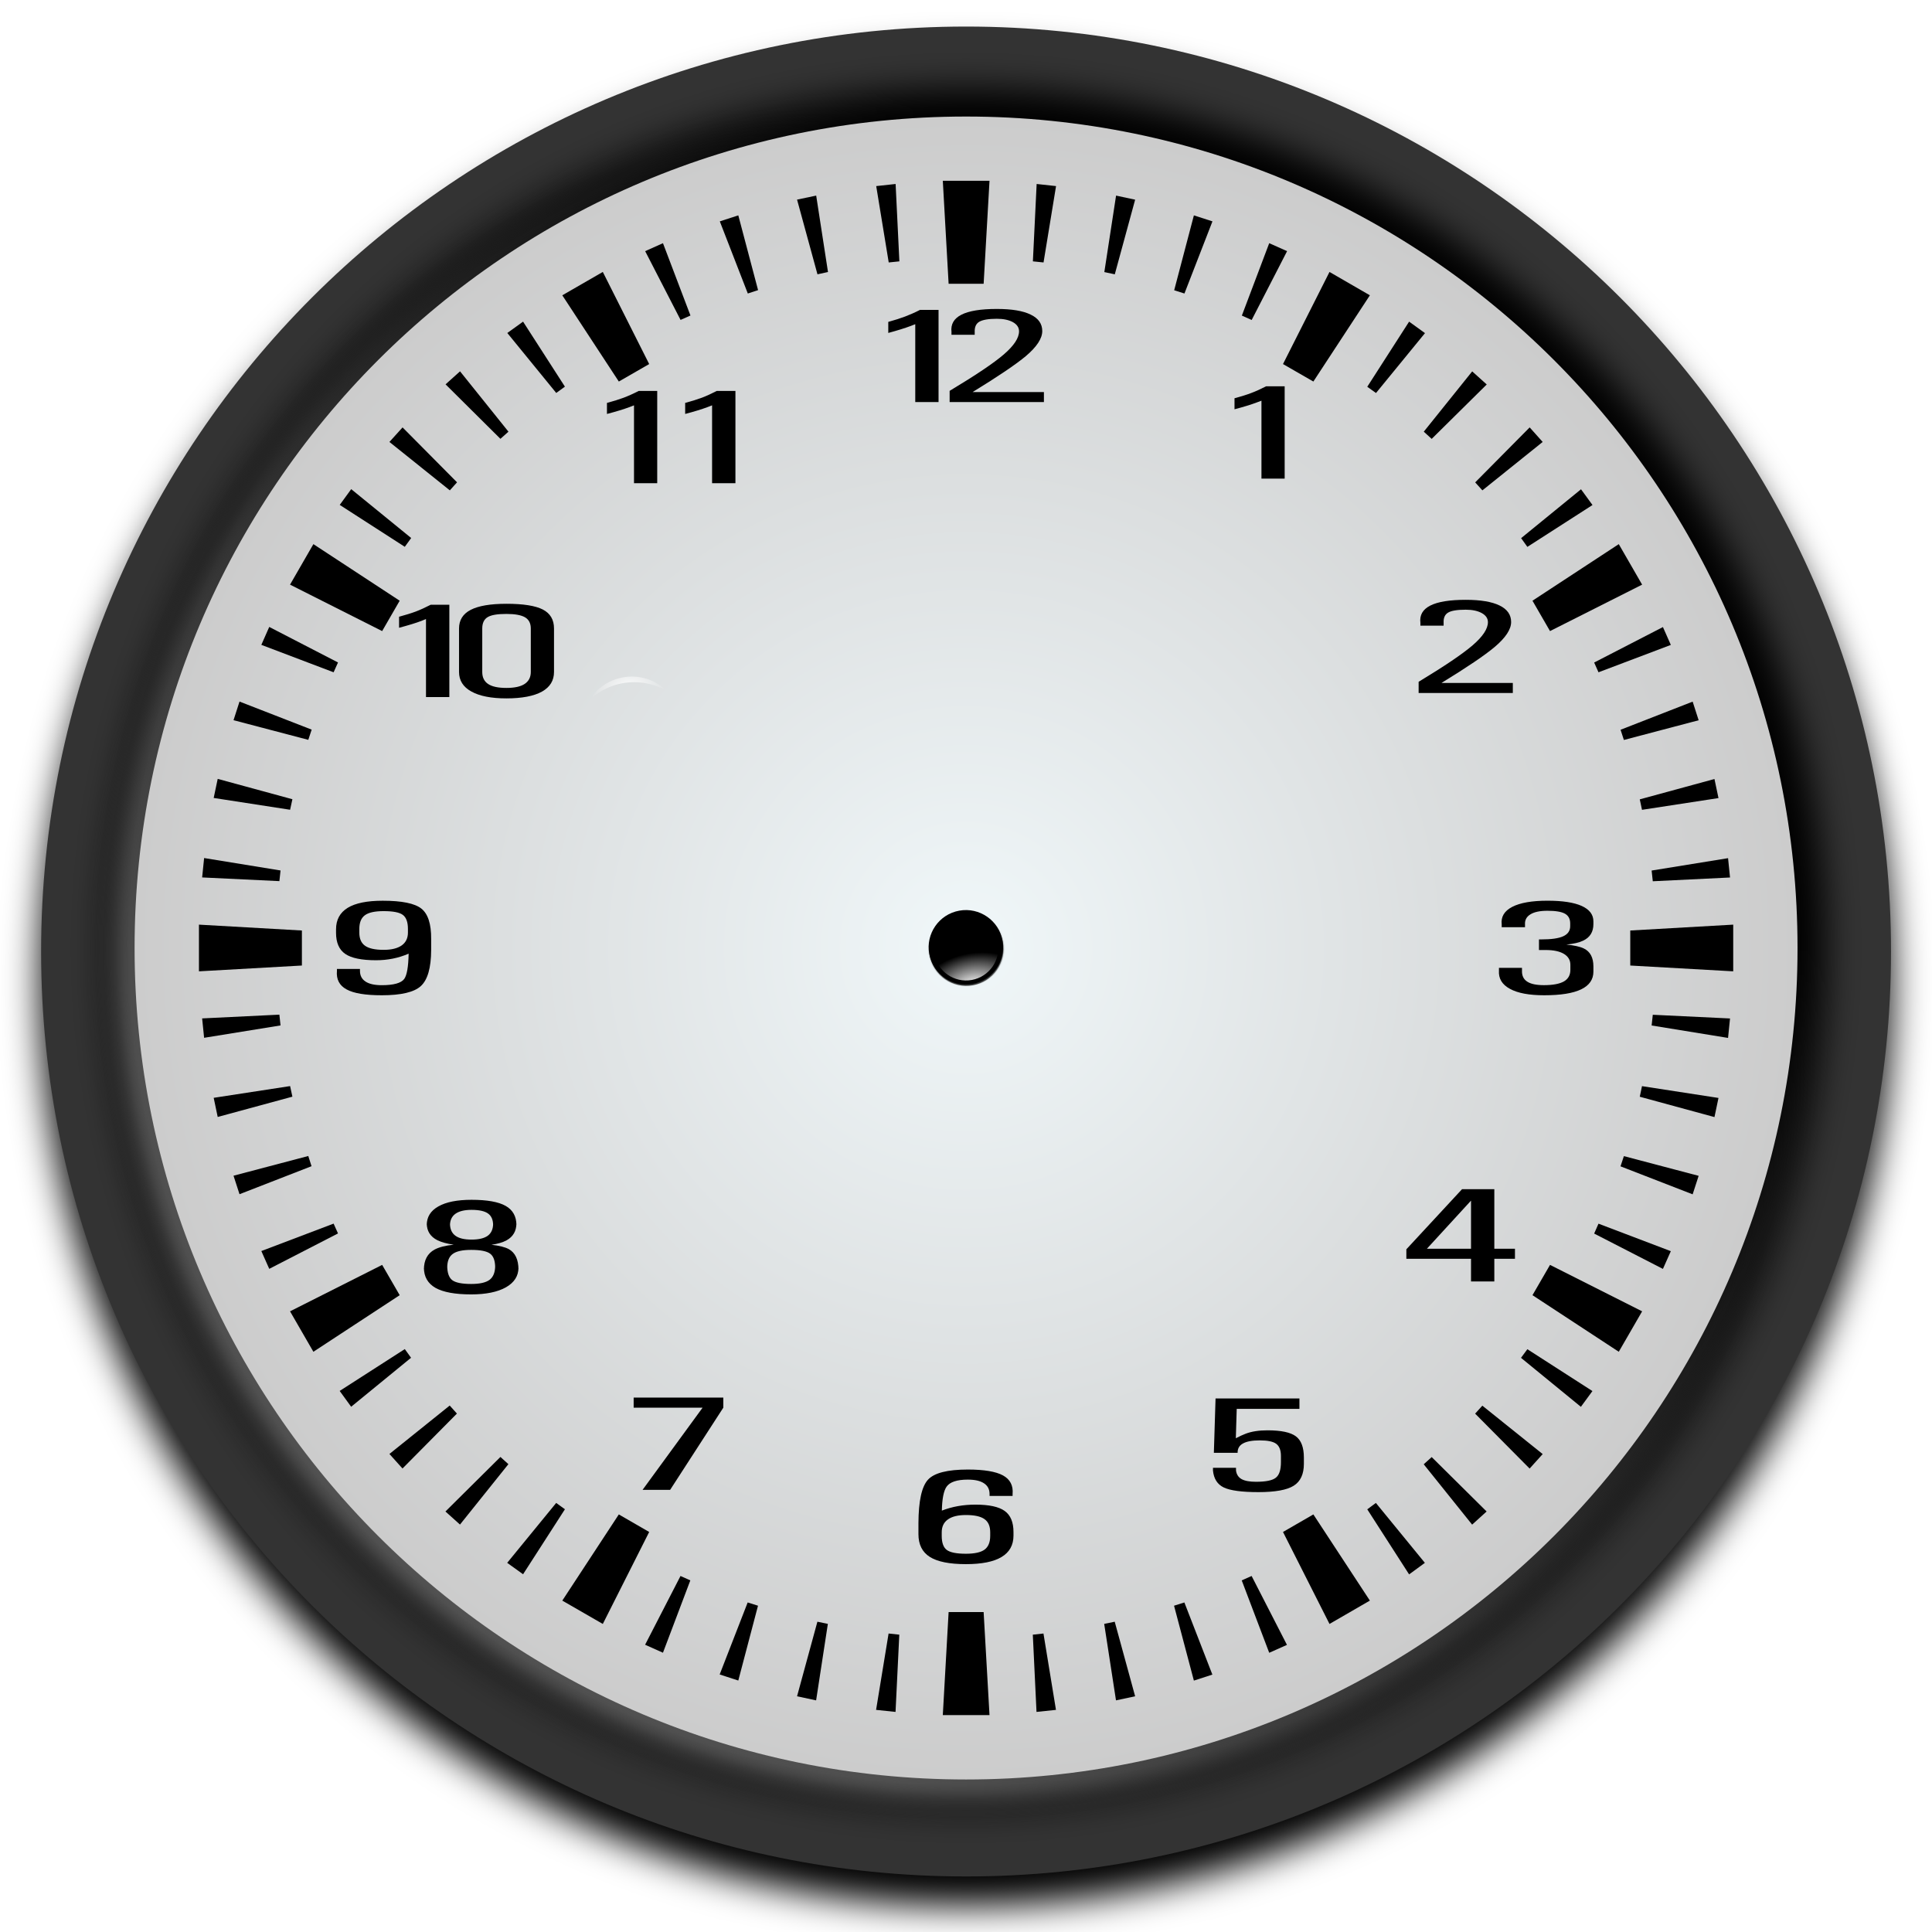
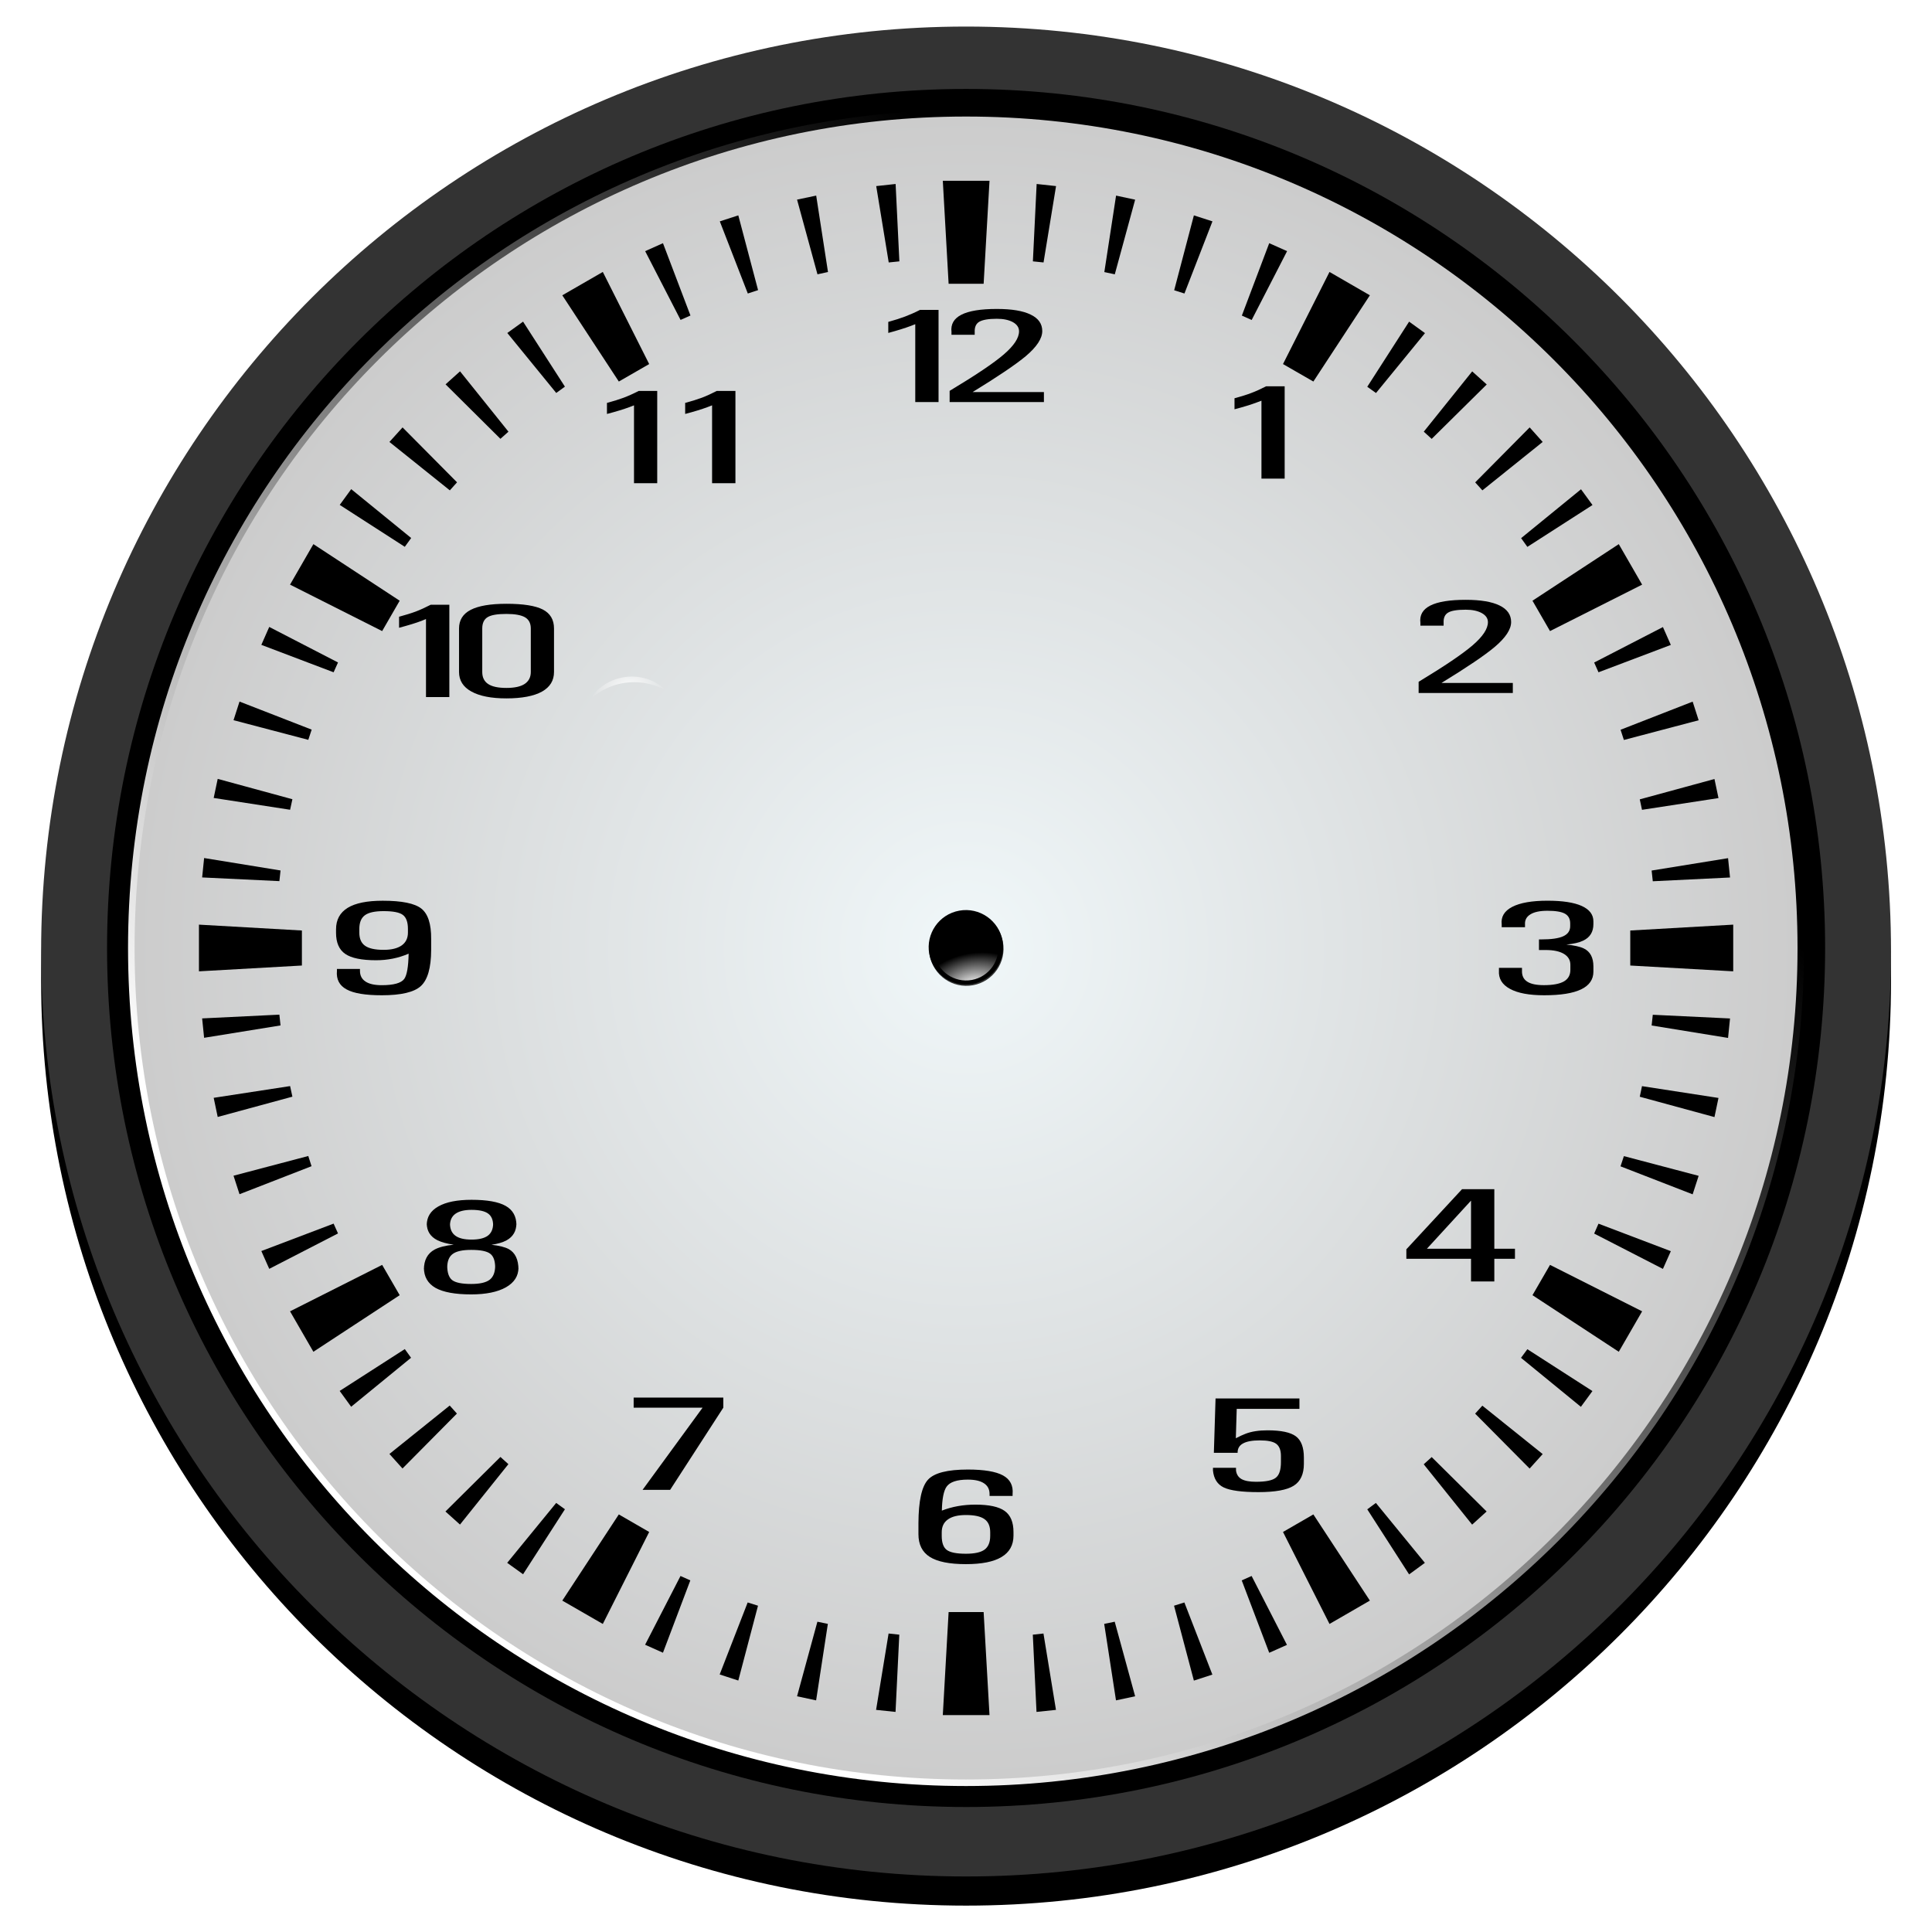
<svg xmlns="http://www.w3.org/2000/svg" xmlns:xlink="http://www.w3.org/1999/xlink" id="svg2" viewBox="0 0 400 400" version="1.0" width="100%" height="100%">
  <defs id="defs4">
-     <filter id="filter3957">
-       <feGaussianBlur id="feGaussianBlur3959" stdDeviation="5.257" />
-     </filter>
-     <filter id="filter3239">
-       <feGaussianBlur id="feGaussianBlur3241" stdDeviation="5.299" />
-     </filter>
-     <filter id="filter3249">
-       <feGaussianBlur id="feGaussianBlur3251" stdDeviation="5.257" />
-     </filter>
-     <filter id="filter3371">
-       <feGaussianBlur id="feGaussianBlur3373" stdDeviation="1.046" />
-     </filter>
    <linearGradient id="linearGradient2640" y2="332.36" gradientUnits="userSpaceOnUse" x2="-221.36" y1="614.71" x1="-485.71">
      <stop id="stop3225" style="stop-color:#ffffff" offset="0" />
      <stop id="stop3227" style="stop-color:#ffffff;stop-opacity:0" offset="1" />
    </linearGradient>
    <radialGradient id="radialGradient2642" gradientUnits="userSpaceOnUse" cy="332.36" cx="-485.71" r="262.86">
      <stop id="stop3965" style="stop-color:#f0f7f9" offset="0" />
      <stop id="stop3963" style="stop-color:#cccccc" offset="1" />
    </radialGradient>
    <radialGradient id="radialGradient2644" gradientUnits="userSpaceOnUse" cy="353" cx="-257.14" gradientTransform="matrix(1.6357 -.014127 .0086362 .99996 160.42 -3.6194)" r="52.319">
      <stop id="stop3344" style="stop-color:#ffffff" offset="0" />
      <stop id="stop3346" style="stop-color:#ffffff;stop-opacity:0" offset="1" />
    </radialGradient>
    <radialGradient id="radialGradient2646" gradientUnits="userSpaceOnUse" cy="219.21" cx="-260.01" gradientTransform="matrix(-.99219 .12477 -.075183 -.59784 -502.2 415.88)" r="37.016">
      <stop id="stop3359" style="stop-color:#ffffff" offset="0" />
      <stop id="stop3361" style="stop-color:#ffffff;stop-opacity:0" offset="1" />
    </radialGradient>
    <linearGradient xlink:href="#linearGradient2640" id="linearGradient3163" gradientUnits="userSpaceOnUse" x1="-485.71" y1="614.71" x2="-221.36" y2="332.36" />
    <linearGradient xlink:href="#linearGradient2640" id="linearGradient3216" gradientUnits="userSpaceOnUse" x1="-485.71" y1="614.71" x2="-221.36" y2="332.36" />
    <radialGradient xlink:href="#radialGradient2642" id="radialGradient3218" gradientUnits="userSpaceOnUse" cx="-485.71" cy="332.36" r="262.86" />
    <radialGradient xlink:href="#radialGradient2644" id="radialGradient3220" gradientUnits="userSpaceOnUse" gradientTransform="matrix(1.6357,-0.014127,0.0086362,0.99996,160.42,-3.6194)" cx="-257.14" cy="353" r="52.319" />
    <radialGradient xlink:href="#radialGradient2646" id="radialGradient3222" gradientUnits="userSpaceOnUse" gradientTransform="matrix(-0.99219,0.12477,-0.075183,-0.59784,-502.2,415.88)" cx="-260.01" cy="219.21" r="37.016" />
    <radialGradient xlink:href="#radialGradient2644" id="radialGradient3257" gradientUnits="userSpaceOnUse" gradientTransform="matrix(1.6357,-0.014127,0.0086362,0.99996,160.42,-3.6194)" cx="-257.14" cy="353" r="52.319" />
    <radialGradient xlink:href="#radialGradient2646" id="radialGradient3259" gradientUnits="userSpaceOnUse" gradientTransform="matrix(-0.99219,0.12477,-0.075183,-0.59784,-502.2,415.88)" cx="-260.01" cy="219.21" r="37.016" />
  </defs>
  <g id="layer1" transform="translate(-278.34 -412.89)">
    <path id="path3243" style="fill:#000000;fill-rule:evenodd;filter:url(#filter3249)" d="M -222.857,332.362 A 262.857,262.857 0 0 1 -485.714,595.219 262.857,262.857 0 0 1 -748.571,332.362 262.857,262.857 0 0 1 -485.714,69.505 262.857,262.857 0 0 1 -222.857,332.362 Z" transform="matrix(0.7285377,0,0,0.7285377,832.2148,373.7879)" />
    <path id="path3951" style="fill:#333333;fill-rule:evenodd" d="M -222.857,332.362 A 262.857,262.857 0 0 1 -485.714,595.219 262.857,262.857 0 0 1 -748.571,332.362 262.857,262.857 0 0 1 -485.714,69.505 262.857,262.857 0 0 1 -222.857,332.362 Z" transform="matrix(0.7285377,0,0,0.7285377,832.2148,367.7523)" />
    <path id="path3949" style="fill:#000000;fill-rule:evenodd;filter:url(#filter3957)" d="M -222.857,332.362 A 262.857,262.857 0 0 1 -485.714,595.219 262.857,262.857 0 0 1 -748.571,332.362 262.857,262.857 0 0 1 -485.714,69.505 262.857,262.857 0 0 1 -222.857,332.362 Z" transform="matrix(0.676621,0,0,0.676621,807.0027,384.2742)" />
    <path id="path2451" style="fill:none;stroke:url(#linearGradient3216);stroke-width:4.141;stroke-linecap:round;filter:url(#filter3239)" d="M -222.857,332.362 A 262.857,262.857 0 0 1 -485.714,595.219 262.857,262.857 0 0 1 -748.571,332.362 262.857,262.857 0 0 1 -485.714,69.505 262.857,262.857 0 0 1 -222.857,332.362 Z" transform="matrix(0.6549087,0,0,0.6549087,796.4503,391.4985)" />
    <path id="path2383" style="fill:url(#radialGradient3218);fill-rule:evenodd" d="M -222.857,332.362 A 262.857,262.857 0 0 1 -485.714,595.219 262.857,262.857 0 0 1 -748.571,332.362 262.857,262.857 0 0 1 -485.714,69.505 262.857,262.857 0 0 1 -222.857,332.362 Z" transform="matrix(0.6549087,0,0,0.6549087,796.4503,391.4985)" />
    <path id="path2385" style="fill:#000000;fill-rule:evenodd" d="m 473.539,450.322 1.202,21.316 h 7.251 l 1.215,-21.316 h -9.668 z m -9.773,0.66 -4.015,0.436 2.589,15.809 2.206,-0.225 -0.779,-16.02 z m 29.201,0 -0.779,16.02 2.206,0.225 2.589,-15.809 -4.015,-0.436 z m -45.643,2.404 -3.962,0.832 4.226,15.465 2.179,-0.475 -2.443,-15.822 z m 62.086,0 -2.43,15.835 2.166,0.462 4.213,-15.452 -3.949,-0.845 z m -78.212,4.094 -3.83,1.241 5.798,14.937 2.126,-0.7 -4.094,-15.479 z m 94.324,0 -4.081,15.505 2.126,0.674 5.798,-14.937 -3.843,-1.241 z m -109.922,5.758 -3.685,1.651 7.33,14.237 2.047,-0.911 -5.692,-14.977 z m 125.519,0 -5.666,14.99 2.034,0.911 7.33,-14.25 -3.698,-1.651 z m -137.974,5.956 -8.386,4.834 11.701,17.856 6.287,-3.619 -9.601,-19.071 z m 150.454,0 -9.628,19.071 6.287,3.619 11.701,-17.856 -8.36,-4.834 z m -166.963,10.288 -3.262,2.351 10.13,12.415 1.796,-1.308 -8.664,-13.458 z m 183.445,0 -8.664,13.484 1.809,1.294 10.143,-12.401 -3.289,-2.377 z m -196.494,10.288 -2.998,2.694 11.358,11.279 1.664,-1.479 -10.024,-12.494 z m 209.555,0.013 -10.024,12.481 1.638,1.492 11.398,-11.266 -3.011,-2.707 z m -221.455,11.596 -2.721,3.011 12.507,10.024 1.492,-1.664 -11.279,-11.371 z m 233.354,0 -11.279,11.384 1.492,1.651 12.481,-10.024 -2.694,-3.011 z m -243.986,12.784 -2.377,3.262 13.471,8.677 1.321,-1.823 -12.415,-10.117 z m 254.618,0.026 -12.401,10.117 1.294,1.809 13.484,-8.664 -2.377,-3.262 z m -262.45,11.358 -4.834,8.386 19.071,9.615 3.632,-6.287 -17.869,-11.715 z m 270.268,0 -17.869,11.715 3.632,6.287 19.071,-9.615 -4.834,-8.386 z m -279.407,17.143 -1.638,3.711 14.964,5.679 0.911,-2.034 -14.237,-7.356 z m 288.547,0.026 -14.237,7.343 0.898,2.021 14.977,-5.666 -1.638,-3.698 z m -294.701,15.426 -1.241,3.856 15.479,4.068 0.7,-2.113 -14.937,-5.811 z m 300.855,0.013 -14.924,5.824 0.687,2.113 15.479,-4.081 -1.241,-3.856 z m -305.372,15.994 -0.832,3.949 15.822,2.443 0.475,-2.179 -15.465,-4.213 z m 309.889,0.026 -15.465,4.213 0.462,2.166 15.835,-2.43 -0.832,-3.949 z m -312.702,16.363 -0.409,4.015 15.994,0.766 0.238,-2.206 -15.822,-2.575 z m 315.515,0.026 -15.822,2.562 0.238,2.219 15.994,-0.779 -0.409,-4.002 z m -316.585,13.762 v 9.668 l 21.316,-1.202 v -7.251 l -21.316,-1.215 z m 317.655,0 -21.316,1.215 v 7.251 l 21.316,1.202 v -9.668 z m -301.001,18.635 -15.994,0.779 0.409,4.015 15.822,-2.562 -0.238,-2.232 z m 284.347,0.026 -0.238,2.219 15.822,2.575 0.409,-4.028 -15.994,-0.766 z m -282.128,14.765 -15.822,2.43 0.832,3.962 15.465,-4.2 -0.475,-2.192 z m 279.896,0.013 -0.462,2.192 15.465,4.213 0.832,-3.962 -15.835,-2.443 z m -276.132,14.462 -15.479,4.081 1.241,3.83 14.911,-5.798 -0.674,-2.113 z m 272.381,0.026 -0.7,2.113 14.937,5.798 1.241,-3.83 -15.479,-4.081 z m -267.138,13.973 -14.964,5.679 1.638,3.685 14.237,-7.33 -0.911,-2.034 z m 261.882,0.013 -0.898,2.047 14.237,7.317 1.638,-3.672 -14.977,-5.692 z m -251.831,8.532 -19.071,9.615 4.834,8.373 17.869,-11.715 -3.632,-6.273 z m 241.794,0 -3.632,6.273 17.869,11.715 4.834,-8.373 -19.071,-9.615 z m -237.105,17.433 -13.484,8.664 2.377,3.275 12.401,-10.143 -1.294,-1.796 z m 232.417,0.026 -1.321,1.783 12.401,10.143 2.39,-3.262 -13.471,-8.664 z m -223.119,11.662 -12.481,10.024 2.707,3.011 11.266,-11.371 -1.492,-1.664 z m 213.795,0.026 -1.492,1.651 11.279,11.371 2.707,-2.998 -12.494,-10.024 z m -203.295,10.618 -11.384,11.292 3.011,2.707 10.024,-12.507 -1.651,-1.492 z m 192.809,0.026 -1.651,1.492 10.024,12.494 2.998,-2.721 -11.371,-11.266 z m -181.266,9.496 -10.143,12.401 3.289,2.364 8.664,-13.458 -1.809,-1.308 z m 169.71,0 -1.783,1.321 8.664,13.471 3.262,-2.39 -10.143,-12.401 z m -156.741,2.377 -11.701,17.843 8.386,4.834 9.601,-19.044 -6.287,-3.632 z m 143.798,0 -6.287,3.632 9.628,19.044 8.36,-4.834 -11.701,-17.843 z m -131.027,12.745 -7.33,14.237 3.698,1.651 5.666,-14.977 -2.034,-0.911 z m 118.242,0 -2.047,0.911 5.692,14.99 3.672,-1.638 -7.317,-14.264 z m -104.335,5.481 -5.798,14.911 3.856,1.255 4.081,-15.492 -2.14,-0.674 z m 90.415,0 -2.14,0.674 4.107,15.505 3.83,-1.241 -5.798,-14.937 z m -48.813,1.994 -1.202,21.329 h 9.668 l -1.215,-21.329 h -7.251 z m -27.167,1.994 -4.213,15.439 3.949,0.845 2.43,-15.835 -2.166,-0.449 z m 61.558,0 -2.179,0.449 2.443,15.835 3.962,-0.845 -4.226,-15.439 z m -46.819,2.443 -2.589,15.809 4.028,0.423 0.779,-15.994 -2.219,-0.238 z m 32.067,0 -2.206,0.238 0.766,15.994 4.028,-0.423 -2.589,-15.809 z" />
    <path d="m 357.37,618.949 c -3.368,0 -5.798,-0.396 -7.277,-1.215 -1.492,-0.806 -2.153,-2.087 -1.994,-3.843 v -0.396 h 4.768 v 0.396 c 0,0.977 0.383,1.717 1.149,2.219 0.753,0.502 1.875,0.753 3.355,0.753 2.47,0 4.028,-0.436 4.662,-1.294 0.555,-0.779 0.858,-2.523 0.911,-5.23 -2.113,0.911 -4.358,1.36 -6.736,1.36 -2.985,0 -5.111,-0.436 -6.379,-1.307 -1.281,-0.872 -1.915,-2.338 -1.915,-4.372 v -0.726 c 0,-1.981 0.806,-3.46 2.417,-4.451 1.598,-0.977 4.015,-1.466 7.251,-1.466 3.949,0 6.617,0.541 7.99,1.624 1.374,1.083 2.06,3.183 2.034,6.287 v 2.298 c -0.013,3.685 -0.726,6.154 -2.126,7.449 -1.387,1.281 -4.094,1.915 -8.109,1.915 z m 5.428,-13.722 c 0,-1.426 -0.357,-2.404 -1.057,-2.919 -0.7,-0.528 -2.034,-0.779 -3.975,-0.779 -1.809,0 -3.104,0.277 -3.87,0.845 -0.779,0.568 -1.162,1.519 -1.162,2.853 v 0.74 c 0,1.268 0.396,2.179 1.189,2.734 0.779,0.555 2.06,0.845 3.843,0.845 1.651,0 2.892,-0.317 3.751,-0.924 0.845,-0.608 1.281,-1.492 1.281,-2.655 v -0.74 z" style="fill:#000000" id="text3054" />
    <path d="m 603.432,604.088 c 0,-0.957 -0.368,-1.629 -1.087,-2.027 -0.718,-0.407 -1.934,-0.606 -3.628,-0.606 -1.547,0 -2.726,0.246 -3.517,0.739 -0.81,0.493 -1.179,1.193 -1.123,2.093 v 0.568 H 589.252 v -0.568 c -0.184,-1.572 0.534,-2.785 2.173,-3.637 1.639,-0.852 4.088,-1.279 7.311,-1.279 3.112,0 5.47,0.36 7.09,1.089 1.602,0.729 2.412,1.79 2.412,3.192 v 0.549 c 0,1.629 -0.7,2.775 -2.136,3.448 -0.792,0.388 -1.952,0.654 -3.462,0.805 1.621,0.161 2.836,0.426 3.61,0.805 1.326,0.635 1.989,1.885 1.989,3.732 v 1.061 c 0,1.629 -0.847,2.86 -2.541,3.675 -1.694,0.815 -4.236,1.222 -7.643,1.222 -3.112,0 -5.47,-0.436 -7.09,-1.326 -1.639,-0.881 -2.394,-2.141 -2.284,-3.779 v -0.568 h 4.77 v 0.568 c -0.037,1.023 0.313,1.781 1.068,2.273 0.737,0.493 1.897,0.739 3.462,0.739 1.878,0 3.26,-0.265 4.162,-0.777 0.884,-0.521 1.326,-1.317 1.326,-2.396 v -1.051 c 0,-0.957 -0.442,-1.705 -1.326,-2.245 -0.902,-0.54 -2.155,-0.805 -3.757,-0.805 h -1.418 v -2.197 h 0.497 c 2.081,0 3.591,-0.218 4.53,-0.654 0.958,-0.436 1.436,-1.137 1.436,-2.093 v -0.549 z" style="fill:#000000" id="text3058" />
    <path d="m 484.725,476.855 c -3.341,0 -5.771,0.396 -7.33,1.189 -1.558,0.792 -2.245,1.981 -2.06,3.579 v 0.581 h 4.807 v -0.581 c -0.04,-1.017 0.277,-1.717 0.938,-2.113 0.674,-0.396 1.875,-0.621 3.645,-0.621 1.374,0 2.483,0.238 3.328,0.7 0.845,0.475 1.268,1.109 1.268,1.889 0,1.387 -1.043,2.972 -3.156,4.794 -2.1,1.809 -5.851,4.319 -11.213,7.541 v 1.162 1.162 h 19.52 v -2.074 h -14.765 c 5.322,-3.262 8.994,-5.745 11.041,-7.462 2.258,-1.915 3.381,-3.645 3.381,-5.164 0,-1.506 -0.792,-2.641 -2.39,-3.407 -1.598,-0.792 -3.936,-1.175 -7.013,-1.175 z m -15.914,0.198 c -1.123,0.581 -2.166,1.017 -3.09,1.374 -0.911,0.343 -2.074,0.726 -3.473,1.109 v 2.285 c 1.875,-0.502 3.434,-0.991 4.636,-1.44 l 0.951,-0.37 v 16.126 h 2.417 2.404 v -19.084 h -3.843 z" style="fill:#000000" id="path3256" />
    <path d="m 478.716,717.143 c 3.368,0 5.798,0.409 7.277,1.215 1.479,0.806 2.153,2.1 1.994,3.856 v 0.396 h -4.768 v -0.396 c 0,-0.977 -0.383,-1.717 -1.149,-2.219 -0.766,-0.515 -1.875,-0.766 -3.355,-0.766 -2.245,0 -3.711,0.489 -4.398,1.466 -0.594,0.845 -0.924,2.496 -0.977,4.953 2.126,-0.832 4.438,-1.241 6.947,-1.241 2.826,0 4.847,0.436 6.062,1.307 1.215,0.872 1.823,2.324 1.823,4.372 v 0.726 c 0,1.981 -0.832,3.46 -2.47,4.438 -1.638,0.991 -4.107,1.479 -7.383,1.479 -3.407,0 -5.89,-0.502 -7.462,-1.492 -1.572,-0.991 -2.364,-2.562 -2.364,-4.715 v -2.285 c 0.026,-4.583 0.674,-7.581 1.981,-8.994 1.281,-1.4 4.028,-2.1 8.241,-2.1 z m -5.402,13.722 c 0,1.44 0.357,2.417 1.057,2.932 0.7,0.515 2.021,0.779 3.949,0.779 1.809,0 3.104,-0.291 3.87,-0.858 0.766,-0.568 1.162,-1.519 1.162,-2.853 v -0.726 c 0,-1.268 -0.396,-2.179 -1.189,-2.734 -0.792,-0.568 -2.074,-0.845 -3.843,-0.845 -1.638,0 -2.879,0.304 -3.724,0.911 -0.858,0.608 -1.281,1.492 -1.281,2.668 v 0.726 z" style="fill:#000000" id="text3050" />
    <path d="m 410.581,493.826 c -1.123,0.581 -2.166,1.043 -3.104,1.4 -0.911,0.343 -2.06,0.7 -3.473,1.083 v 2.285 c 1.889,-0.489 3.434,-0.964 4.649,-1.413 l 0.951,-0.37 v 16.126 h 2.417 2.39 V 493.826 h -3.83 z m 16.165,0 c -1.123,0.581 -2.14,1.043 -3.077,1.4 -0.911,0.343 -2.073,0.7 -3.473,1.083 v 2.285 c 1.875,-0.489 3.407,-0.964 4.622,-1.413 l 0.951,-0.37 v 16.126 h 2.417 2.417 V 493.826 h -3.856 z" style="fill:#000000" id="path3310" />
    <path d="m 383.19,537.898 c -3.341,0 -5.785,0.423 -7.396,1.255 -1.611,0.832 -2.417,2.126 -2.417,3.856 v 9.007 c 0,1.743 0.845,3.104 2.549,4.041 1.704,0.951 4.121,1.426 7.264,1.426 3.209,0 5.679,-0.475 7.356,-1.4 1.664,-0.938 2.496,-2.285 2.496,-4.068 v -9.007 c 0,-1.809 -0.766,-3.117 -2.311,-3.922 -1.545,-0.792 -4.068,-1.189 -7.541,-1.189 z m -15.677,0.198 c -1.123,0.581 -2.14,1.043 -3.077,1.4 -0.911,0.343 -2.074,0.7 -3.473,1.083 v 2.285 c 1.875,-0.502 3.434,-0.964 4.636,-1.426 l 0.938,-0.383 v 16.152 h 2.43 2.404 v -19.111 h -3.856 z m 15.677,1.902 c 1.77,0 3.064,0.238 3.856,0.7 0.792,0.475 1.189,1.241 1.189,2.311 v 9.007 c 0,1.083 -0.423,1.915 -1.281,2.483 -0.845,0.555 -2.113,0.819 -3.764,0.819 -1.704,0 -2.958,-0.264 -3.777,-0.806 -0.819,-0.541 -1.228,-1.374 -1.228,-2.496 v -9.007 c 0,-1.123 0.383,-1.915 1.123,-2.351 0.74,-0.449 2.021,-0.66 3.883,-0.66 z" style="fill:#000000" id="path3318" />
    <path d="m 380.085,670.605 c 1.621,0.18 2.818,0.483 3.591,0.9 1.326,0.739 2.007,2.15 2.007,4.243 v -0.407 c 0,1.733 -0.866,3.088 -2.597,4.073 -1.731,0.976 -4.144,1.468 -7.201,1.468 -3.315,0 -5.783,-0.455 -7.385,-1.354 -1.584,-0.909 -2.394,-2.302 -2.394,-4.186 v 0.407 c 0,-1.961 0.737,-3.343 2.21,-4.148 0.921,-0.493 2.228,-0.833 3.959,-1.013 -1.4,-0.199 -2.523,-0.502 -3.37,-0.919 -1.473,-0.739 -2.21,-1.913 -2.21,-3.523 v 0.379 c 0,-1.667 0.792,-2.955 2.412,-3.864 1.602,-0.909 3.886,-1.364 6.851,-1.364 3.223,0 5.58,0.417 7.072,1.26 1.473,0.833 2.228,2.159 2.228,3.969 v -0.379 c 0,1.61 -0.681,2.785 -2.026,3.533 -0.792,0.436 -1.842,0.739 -3.149,0.928 z m -4.125,-1.07 c 1.529,0 2.652,-0.275 3.389,-0.815 0.718,-0.54 1.087,-1.383 1.087,-2.51 v 0.379 c 0,-1.137 -0.35,-1.951 -1.05,-2.453 -0.7,-0.502 -1.842,-0.758 -3.425,-0.758 -1.473,0 -2.578,0.275 -3.333,0.815 -0.737,0.53 -1.123,1.335 -1.123,2.396 v -0.379 c 0,1.127 0.368,1.97 1.105,2.51 0.718,0.54 1.842,0.815 3.352,0.815 z m -0.074,2.131 c -1.805,0 -3.075,0.284 -3.83,0.852 -0.755,0.559 -1.123,1.506 -1.123,2.822 v -0.407 c 0,1.459 0.35,2.463 1.031,2.993 0.7,0.53 2.007,0.796 3.923,0.796 1.786,0 3.057,-0.284 3.83,-0.871 0.755,-0.578 1.142,-1.553 1.142,-2.917 v 0.407 c 0,-1.421 -0.35,-2.387 -1.05,-2.898 -0.681,-0.511 -1.989,-0.777 -3.923,-0.777 z" style="fill:#000000" id="text3283" />
    <path d="m 411.373,721.353 12.431,-17.02 h -14.272 v -2.093 h 18.563 v 1.042 1.051 l -11.013,17.02 h -5.709 z" style="fill:#000000" id="text3287" />
    <path d="m 548.295,715.945 c 0,2.15 -0.7,3.675 -2.118,4.556 -1.4,0.881 -3.849,1.317 -7.293,1.317 -3.425,0 -5.819,-0.322 -7.164,-0.957 -1.344,-0.644 -2.081,-1.819 -2.247,-3.514 v -0.568 h 4.77 v 0.568 c 0.111,0.805 0.479,1.392 1.142,1.771 0.663,0.369 1.657,0.559 2.983,0.559 2.044,0 3.407,-0.275 4.107,-0.833 0.718,-0.549 1.068,-1.629 1.068,-3.239 v -1.279 c 0,-1.193 -0.331,-2.036 -0.976,-2.51 -0.626,-0.474 -1.768,-0.71 -3.407,-0.71 -1.565,0 -2.726,0.218 -3.481,0.644 -0.773,0.426 -1.123,1.07 -1.105,1.932 h -4.917 l 0.35,-11.252 h 17.366 v 2.15 h -12.983 l -0.184,6.081 c 0.829,-0.426 1.51,-0.739 2.063,-0.947 1.234,-0.464 2.726,-0.691 4.493,-0.691 2.818,0 4.77,0.417 5.875,1.241 1.105,0.824 1.657,2.292 1.657,4.404 v 1.279 z" style="fill:#000000" id="text3291" />
    <path d="m 582.899,673.513 h -13.388 v -0.985 -0.985 l 11.528,-12.445 h 3.333 3.352 v 12.332 h 4.272 v 2.084 h -4.272 v 4.688 h -4.825 v -4.688 z m 0,-2.084 v -9.964 l -9.134,9.964 h 9.134 z" style="fill:#000000" id="text3295" />
    <path d="m 591.204,541.671 c 0,1.515 -1.123,3.23 -3.389,5.152 -2.044,1.724 -5.709,4.205 -11.031,7.463 h 14.77 v 2.084 H 572.052 v -1.165 -1.156 c 5.341,-3.23 9.079,-5.749 11.178,-7.558 2.118,-1.819 3.168,-3.419 3.168,-4.793 0,-0.777 -0.424,-1.402 -1.271,-1.875 -0.847,-0.464 -1.952,-0.701 -3.315,-0.701 -1.768,0 -3.002,0.199 -3.665,0.606 -0.663,0.398 -0.976,1.108 -0.921,2.131 v 0.568 h -4.807 v -0.568 c -0.203,-1.601 0.479,-2.794 2.044,-3.59 1.565,-0.796 4.015,-1.193 7.348,-1.193 3.075,0 5.414,0.398 6.998,1.174 1.602,0.777 2.394,1.923 2.394,3.419 z" style="fill:#000000" id="text3299" />
    <path d="m 539.511,511.978 v -16.13 l -0.958,0.36 c -1.197,0.455 -2.744,0.928 -4.622,1.421 v -2.283 c 1.4,-0.379 2.56,-0.739 3.462,-1.089 0.939,-0.35 1.97,-0.815 3.094,-1.392 h 3.83 v 19.113 h -2.394 -2.412 z" style="fill:#000000" id="text3303" />
    <path transform="matrix(0.1449168,-0.02618106,0.02618106,0.1449168,508.0353,560.2964)" d="m -204.824,291.651 a 52.319,52.319 0 0 1 -52.319,52.319 52.319,52.319 0 0 1 -52.319,-52.319 52.319,52.319 0 0 1 52.319,-52.319 52.319,52.319 0 0 1 52.319,52.319 z" style="opacity:0.8;fill:#000000;fill-rule:evenodd;filter:url(#filter3371)" id="path3365" />
    <path transform="matrix(0.1449168,-0.02618106,0.02618106,0.1449168,507.9435,560.0168)" d="m -204.824,291.651 a 52.319,52.319 0 0 1 -52.319,52.319 52.319,52.319 0 0 1 -52.319,-52.319 52.319,52.319 0 0 1 52.319,-52.319 52.319,52.319 0 0 1 52.319,52.319 z" style="fill:#000000;fill-rule:evenodd" id="path3338" />
    <path transform="matrix(0.1256146,-0.02269387,0.02269387,0.1256146,504.0318,566.7383)" d="m -204.824,291.651 a 52.319,52.319 0 0 1 -52.319,52.319 52.319,52.319 0 0 1 -52.319,-52.319 52.319,52.319 0 0 1 52.319,-52.319 52.319,52.319 0 0 1 52.319,52.319 z" style="fill:url(#radialGradient3257);fill-rule:evenodd" id="path3340" />
    <path transform="matrix(0.2172,0,0,0.2172,465.01,500.05)" d="m -257.156,243.625 c -17.158,0 -32.072,9.028 -40.562,22.531 11.164,-10.63 26.221,-17.188 42.812,-17.188 11.38,0 22.033,3.108 31.219,8.469 -8.652,-8.469 -20.389,-13.812 -33.469,-13.812 z" style="opacity:0.8;fill:url(#radialGradient3259);fill-rule:evenodd" id="path3355" />
  </g>
</svg>
